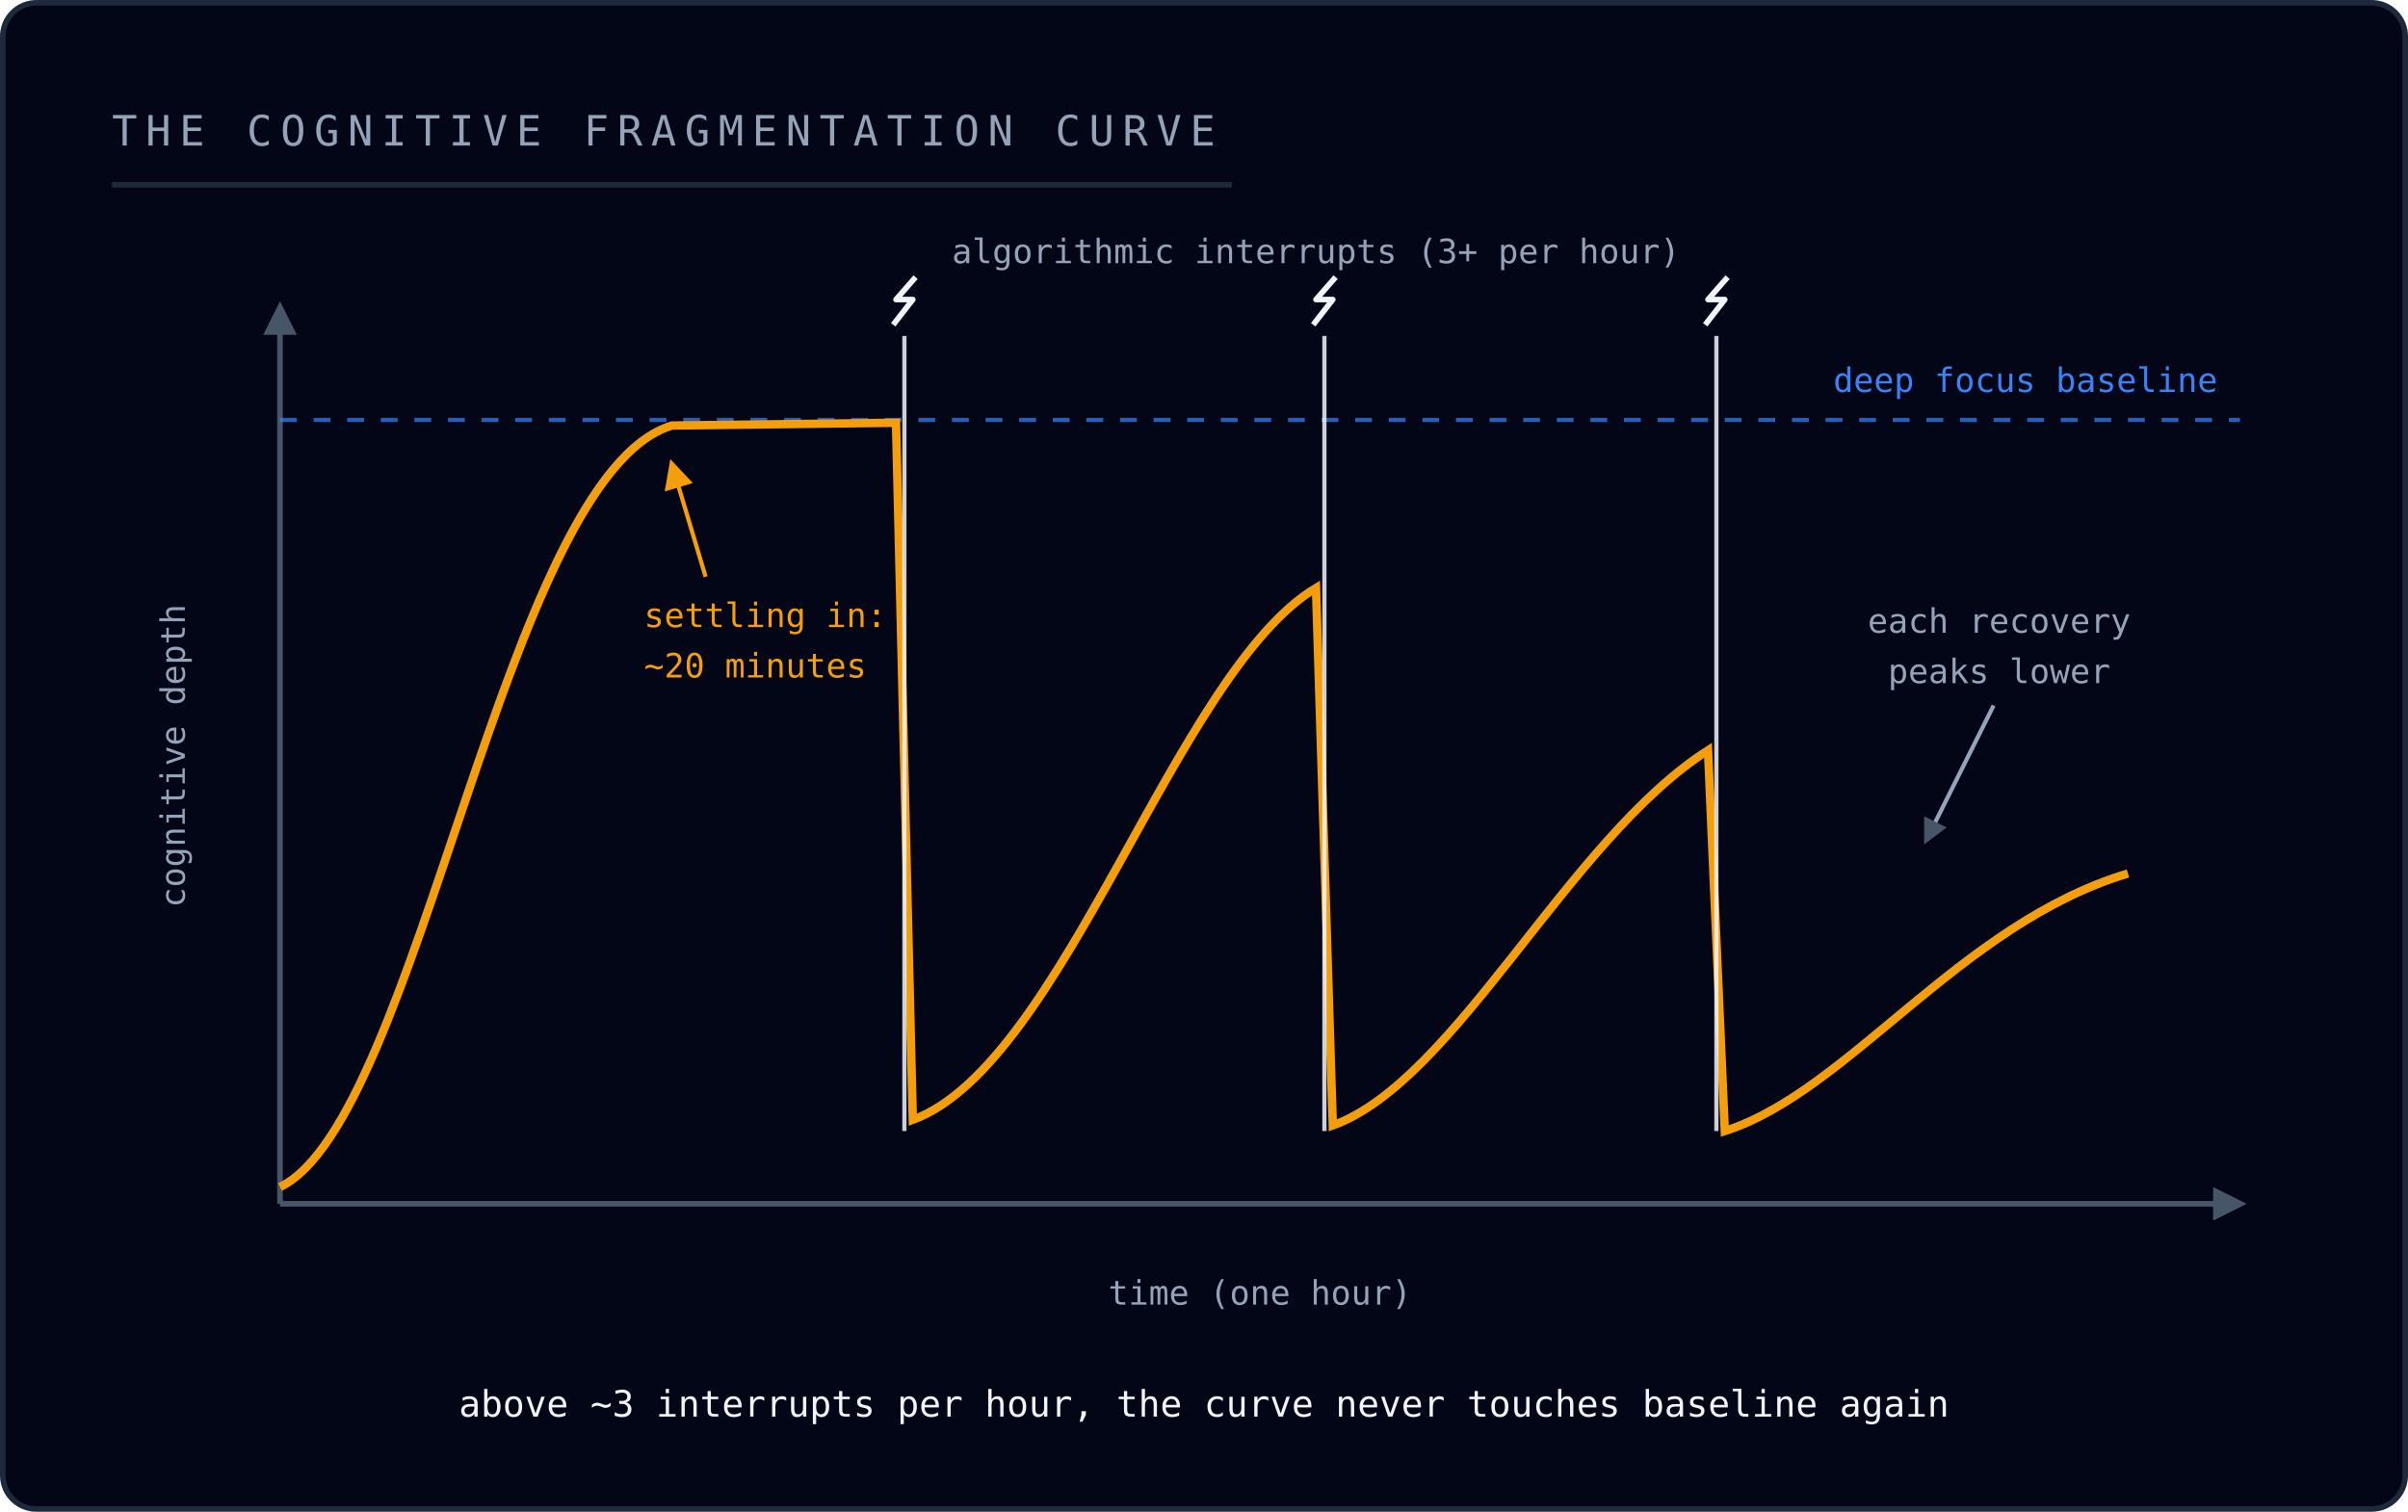
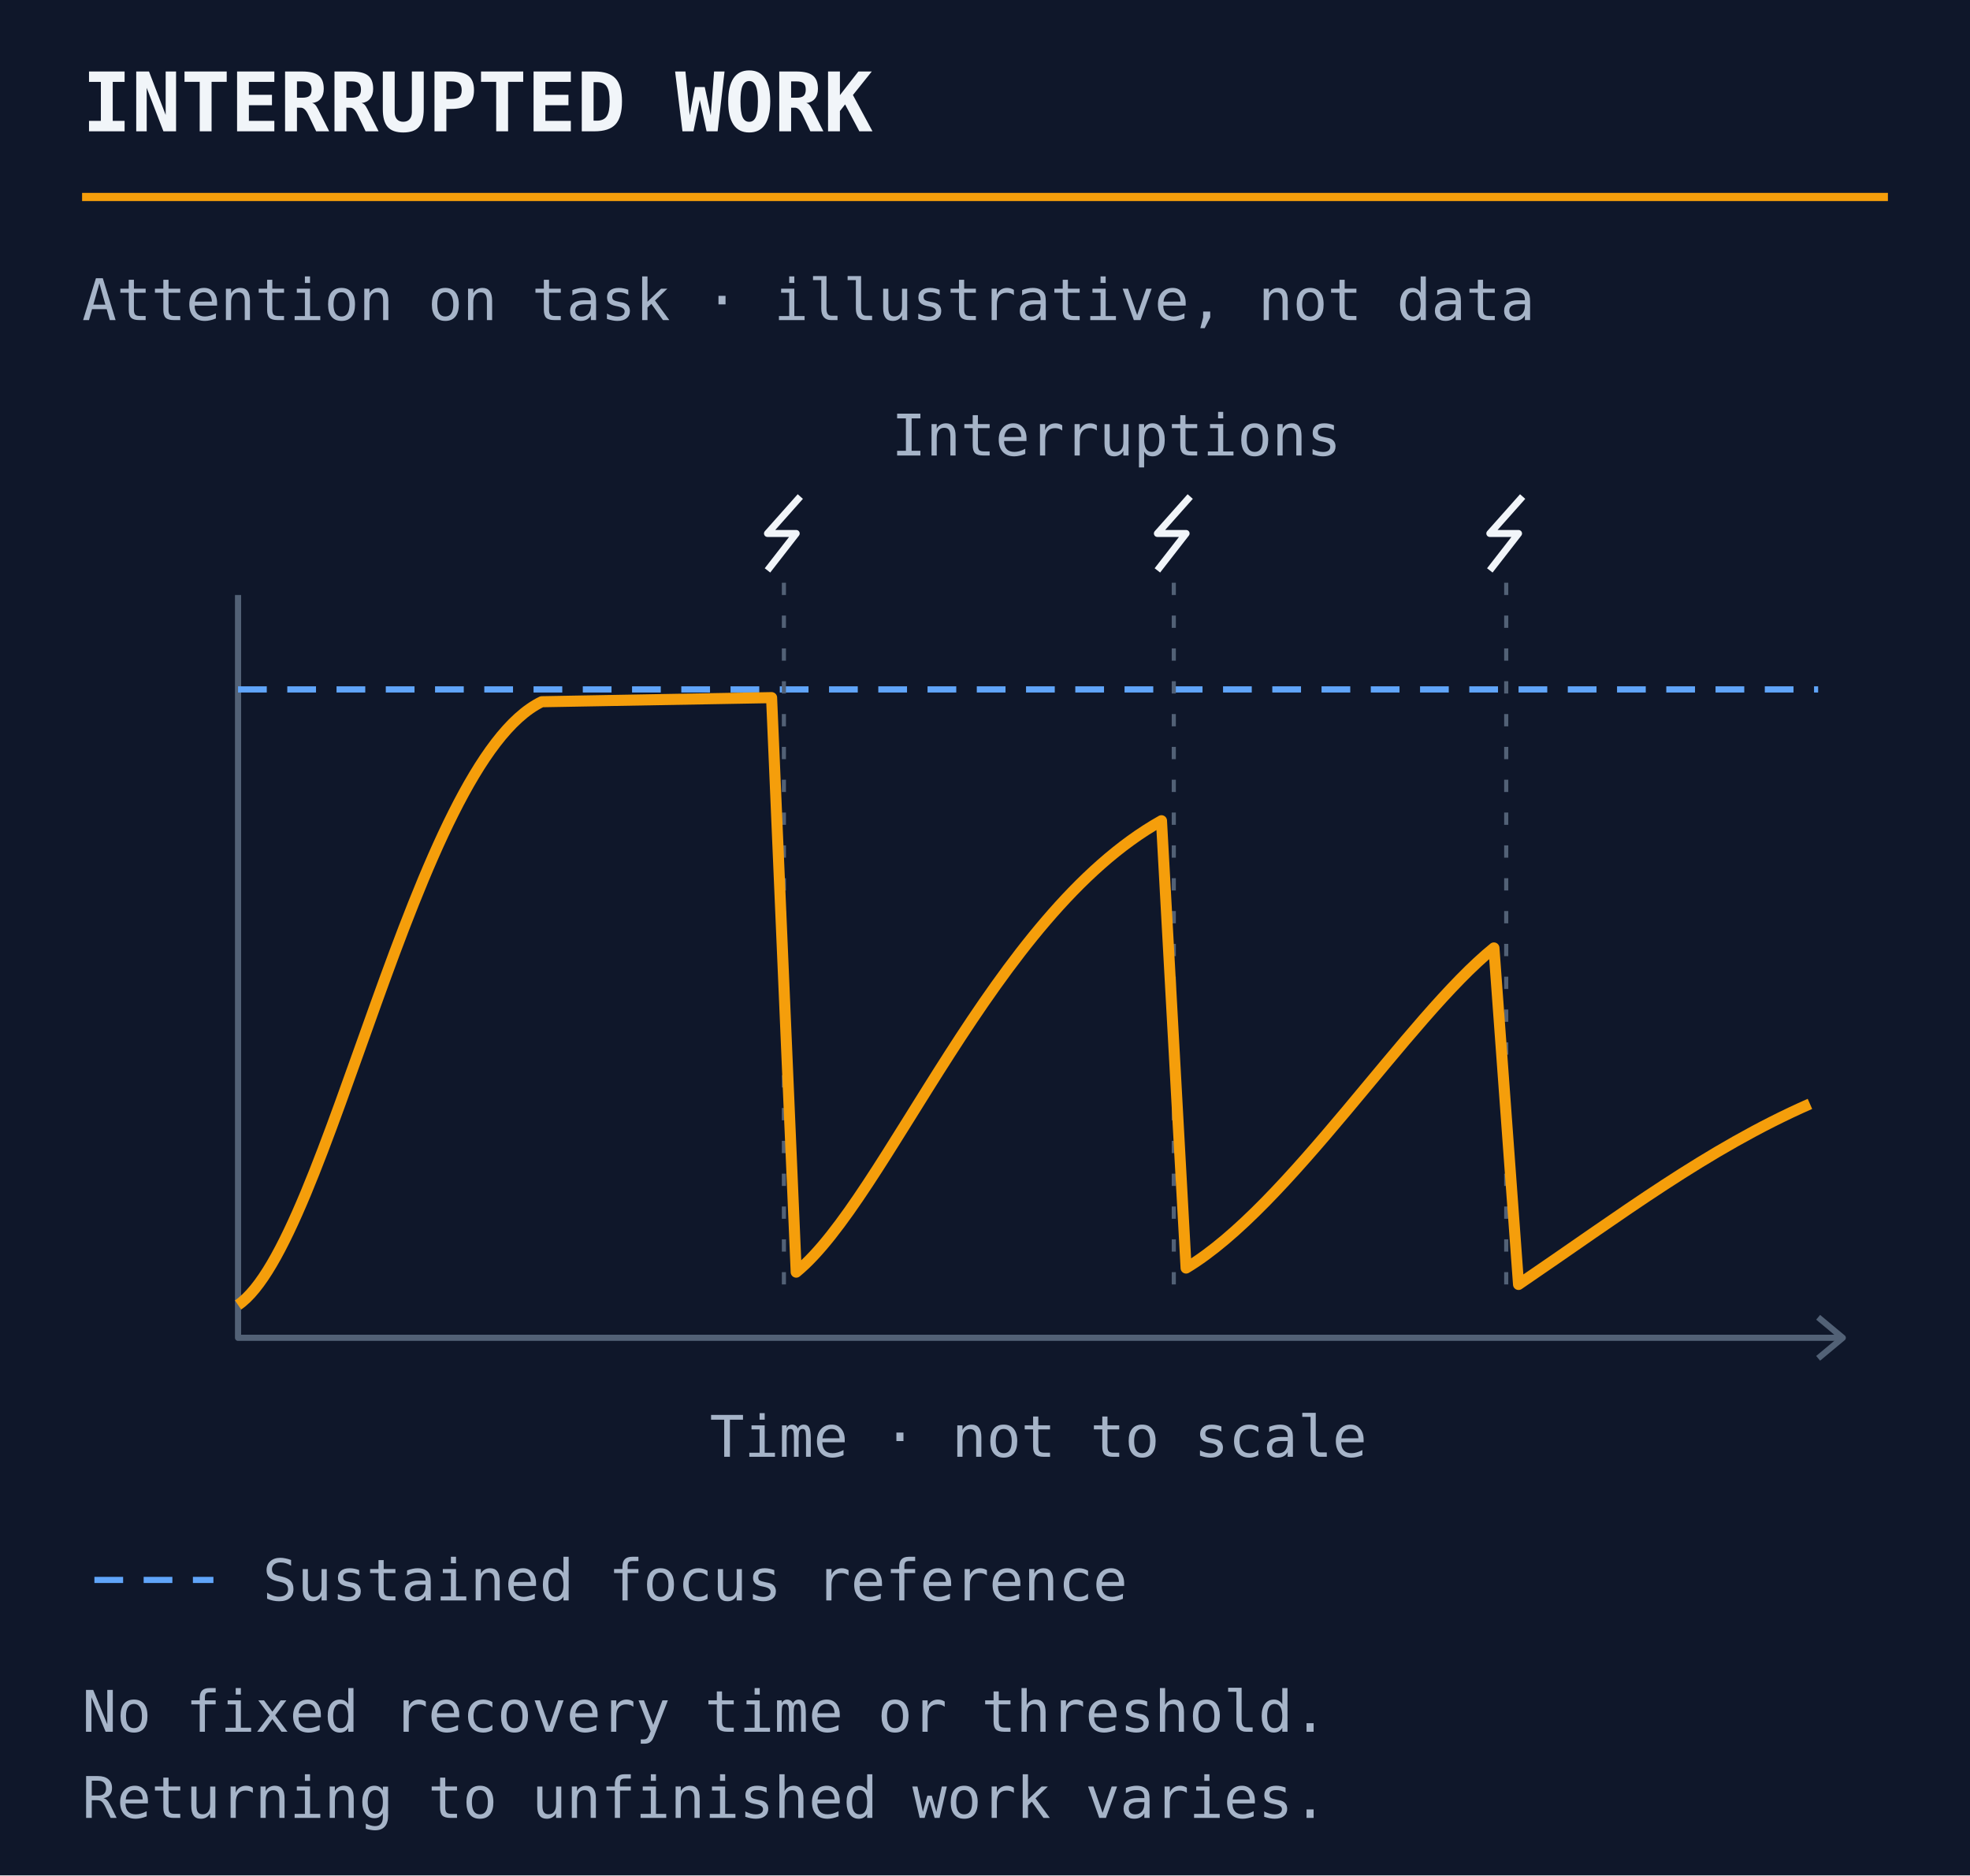
- <svg xmlns="http://www.w3.org/2000/svg" viewBox="0 0 860 540" font-family="'JetBrains Mono','SFMono-Regular',Menlo,Consolas,monospace">
-   <defs>
-     <marker id="ax" viewBox="0 0 10 10" refX="8" refY="5" markerWidth="6" markerHeight="6" orient="auto-start-reverse">
-       <path d="M0,0L10,5L0,10z" fill="#475569" />
-     </marker>
-     <marker id="aai" viewBox="0 0 10 10" refX="8" refY="5" markerWidth="7" markerHeight="7" orient="auto-start-reverse">
-       <path d="M0,0L10,5L0,10z" fill="#f59e0b" />
-     </marker>
-   </defs>
-   <rect x="1" y="1" width="858" height="538" rx="12" fill="#020617" stroke="#1e293b" stroke-width="2" />
-   <text x="40" y="52" font-size="15" letter-spacing="3" fill="#94a3b8">THE COGNITIVE FRAGMENTATION CURVE</text>
-   <line x1="40" y1="66" x2="440" y2="66" stroke="#1e293b" stroke-width="2" />
-   <line x1="100" y1="110" x2="100" y2="430" stroke="#475569" stroke-width="2" marker-start="url(#ax)" />
-   <line x1="100" y1="430" x2="800" y2="430" stroke="#475569" stroke-width="2" marker-end="url(#ax)" />
-   <text x="66" y="270" font-size="12" fill="#94a3b8" text-anchor="middle" transform="rotate(-90 66 270)">cognitive depth</text>
-   <text x="450" y="466" font-size="12" fill="#94a3b8" text-anchor="middle">time (one hour)</text>
-   <line x1="100" y1="150" x2="800" y2="150" stroke="#3b82f6" stroke-width="1.5" stroke-dasharray="6 6" opacity="0.7" />
-   <text x="792" y="140" font-size="12" fill="#3b82f6" text-anchor="end">deep focus baseline</text>
-   <path d="M 100 424            C 150 400 180 170 240 152            L 320 151            L 326 400            C 380 380 420 240 470 210            L 476 402            C 520 386 560 300 610 268            L 616 404            C 660 390 700 330 760 312" fill="none" stroke="#f59e0b" stroke-width="3" />
-   <g stroke="#f1f5f9" stroke-width="1.5" opacity="0.85">
-     <line x1="323" y1="120" x2="323" y2="404" />
-     <line x1="473" y1="120" x2="473" y2="404" />
-     <line x1="613" y1="120" x2="613" y2="404" />
-   </g>
-   <g fill="none" stroke="#f1f5f9" stroke-width="2" stroke-linejoin="round">
-     <polyline points="327,99 320,107 326,107 319,116" />
-     <polyline points="477,99 470,107 476,107 469,116" />
-     <polyline points="617,99 610,107 616,107 609,116" />
-   </g>
-   <text x="470" y="94" font-size="12" fill="#94a3b8" text-anchor="middle">algorithmic interrupts (3+ per hour)</text>
-   <line x1="252" y1="206" x2="240" y2="166" stroke="#f59e0b" stroke-width="1.5" marker-end="url(#aai)" />
-   <text x="230" y="224" font-size="12" fill="#f59e0b">settling in:</text>
-   <text x="230" y="242" font-size="12" fill="#f59e0b">~20 minutes</text>
-   <line x1="712" y1="252" x2="688" y2="300" stroke="#94a3b8" stroke-width="1.5" marker-end="url(#ax)" />
-   <text x="714" y="226" font-size="12" fill="#94a3b8" text-anchor="middle">each recovery</text>
-   <text x="714" y="244" font-size="12" fill="#94a3b8" text-anchor="middle">peaks lower</text>
-   <text x="430" y="506" font-size="13" fill="#f1f5f9" text-anchor="middle">above ~3 interrupts per hour, the curve never touches baseline again</text>
+ <svg xmlns="http://www.w3.org/2000/svg" viewBox="0 0 480 457" role="img" aria-labelledby="title desc" font-family="JetBrains Mono, monospace">
+   <rect x="0" y="0" width="480" height="457" fill="#0f172a" stroke="none" stroke-width="1" />
+   <text x="20" y="32" font-size="20" fill="#f1f5f9" text-anchor="start" font-weight="600">INTERRUPTED WORK</text>
+   <path d="M20 48L460 48" fill="none" stroke="#f59e0b" stroke-width="2" stroke-linejoin="round" stroke-linecap="butt" />
+   <text x="20" y="78" font-size="14" fill="#a6b4c8" text-anchor="start" font-weight="400">Attention on task · illustrative, not data</text>
+   <text x="272" y="111" font-size="14" fill="#a6b4c8" text-anchor="middle" font-weight="400">Interruptions</text>
+   <path d="M58 145V326H449" fill="none" stroke="#526176" stroke-width="1.5" stroke-linejoin="round" stroke-linecap="butt" />
+   <path d="M443 321L449 326L443 331" fill="none" stroke="#526176" stroke-width="1.5" stroke-linejoin="round" stroke-linecap="butt" />
+   <path d="M58 168L443 168" fill="none" stroke="#60a5fa" stroke-width="1.5" stroke-linejoin="round" stroke-linecap="butt" stroke-dasharray="7 5" />
+   <path d="M191 142L191 315" fill="none" stroke="#526176" stroke-width="1" stroke-linejoin="round" stroke-linecap="butt" stroke-dasharray="3 5" />
+   <path d="M195 121L187 130H194L187 139" fill="none" stroke="#f1f5f9" stroke-width="1.7" stroke-linejoin="round" stroke-linecap="butt" />
+   <path d="M286 142L286 315" fill="none" stroke="#526176" stroke-width="1" stroke-linejoin="round" stroke-linecap="butt" stroke-dasharray="3 5" />
+   <path d="M290 121L282 130H289L282 139" fill="none" stroke="#f1f5f9" stroke-width="1.7" stroke-linejoin="round" stroke-linecap="butt" />
+   <path d="M367 142L367 315" fill="none" stroke="#526176" stroke-width="1" stroke-linejoin="round" stroke-linecap="butt" stroke-dasharray="3 5" />
+   <path d="M371 121L363 130H370L363 139" fill="none" stroke="#f1f5f9" stroke-width="1.7" stroke-linejoin="round" stroke-linecap="butt" />
+   <path d="M58 318C80 303 101 186 132 171L188 170L194 310C216 292 242 223 283 200L289 309C314 294 343 248 364 231L370 313C395 296 416 280 441 269" fill="none" stroke="#f59e0b" stroke-width="2.7" stroke-linejoin="round" stroke-linecap="butt" />
+   <text x="253" y="355" font-size="14" fill="#a6b4c8" text-anchor="middle" font-weight="400">Time · not to scale</text>
+   <path d="M23 385L52 385" fill="none" stroke="#60a5fa" stroke-width="1.5" stroke-linejoin="round" stroke-linecap="butt" stroke-dasharray="7 5" />
+   <text x="64" y="390" font-size="14" fill="#a6b4c8" text-anchor="start" font-weight="400">Sustained focus reference</text>
+   <text x="20" y="422" font-size="14" fill="#a6b4c8" text-anchor="start" font-weight="400">No fixed recovery time or threshold.</text>
+   <text x="20" y="443" font-size="14" fill="#a6b4c8" text-anchor="start" font-weight="400">Returning to unfinished work varies.</text>
</svg>
